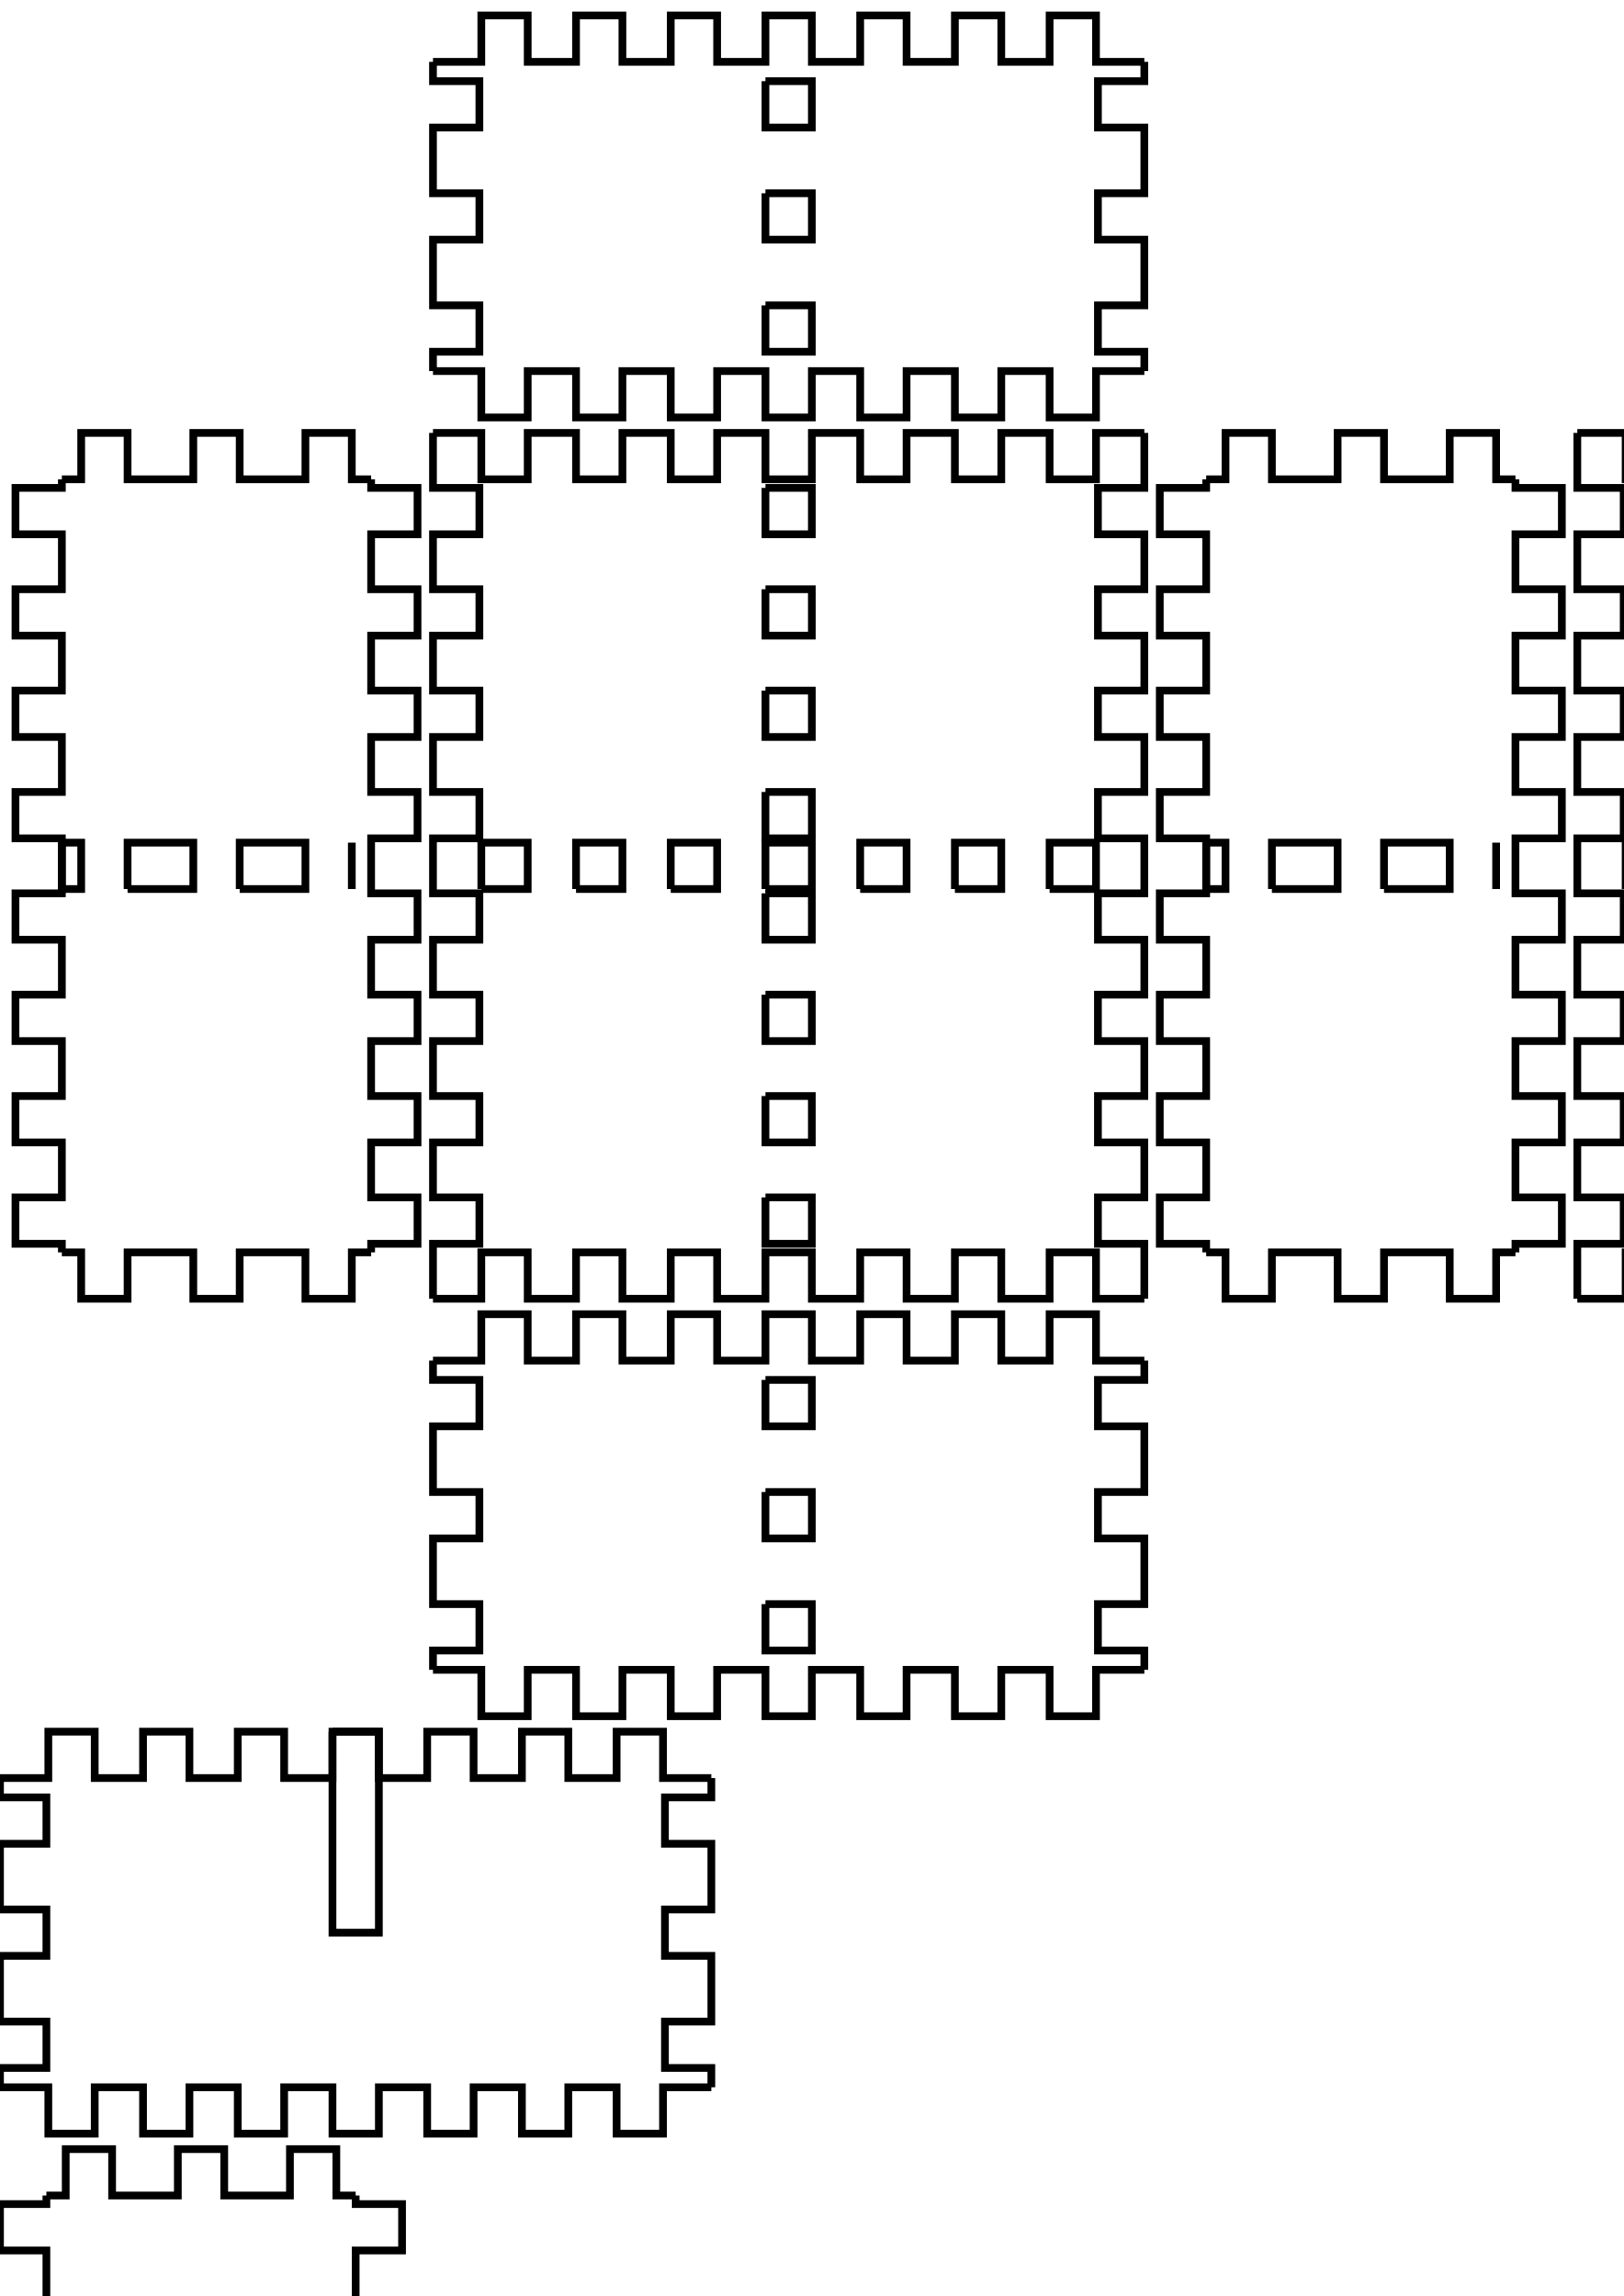
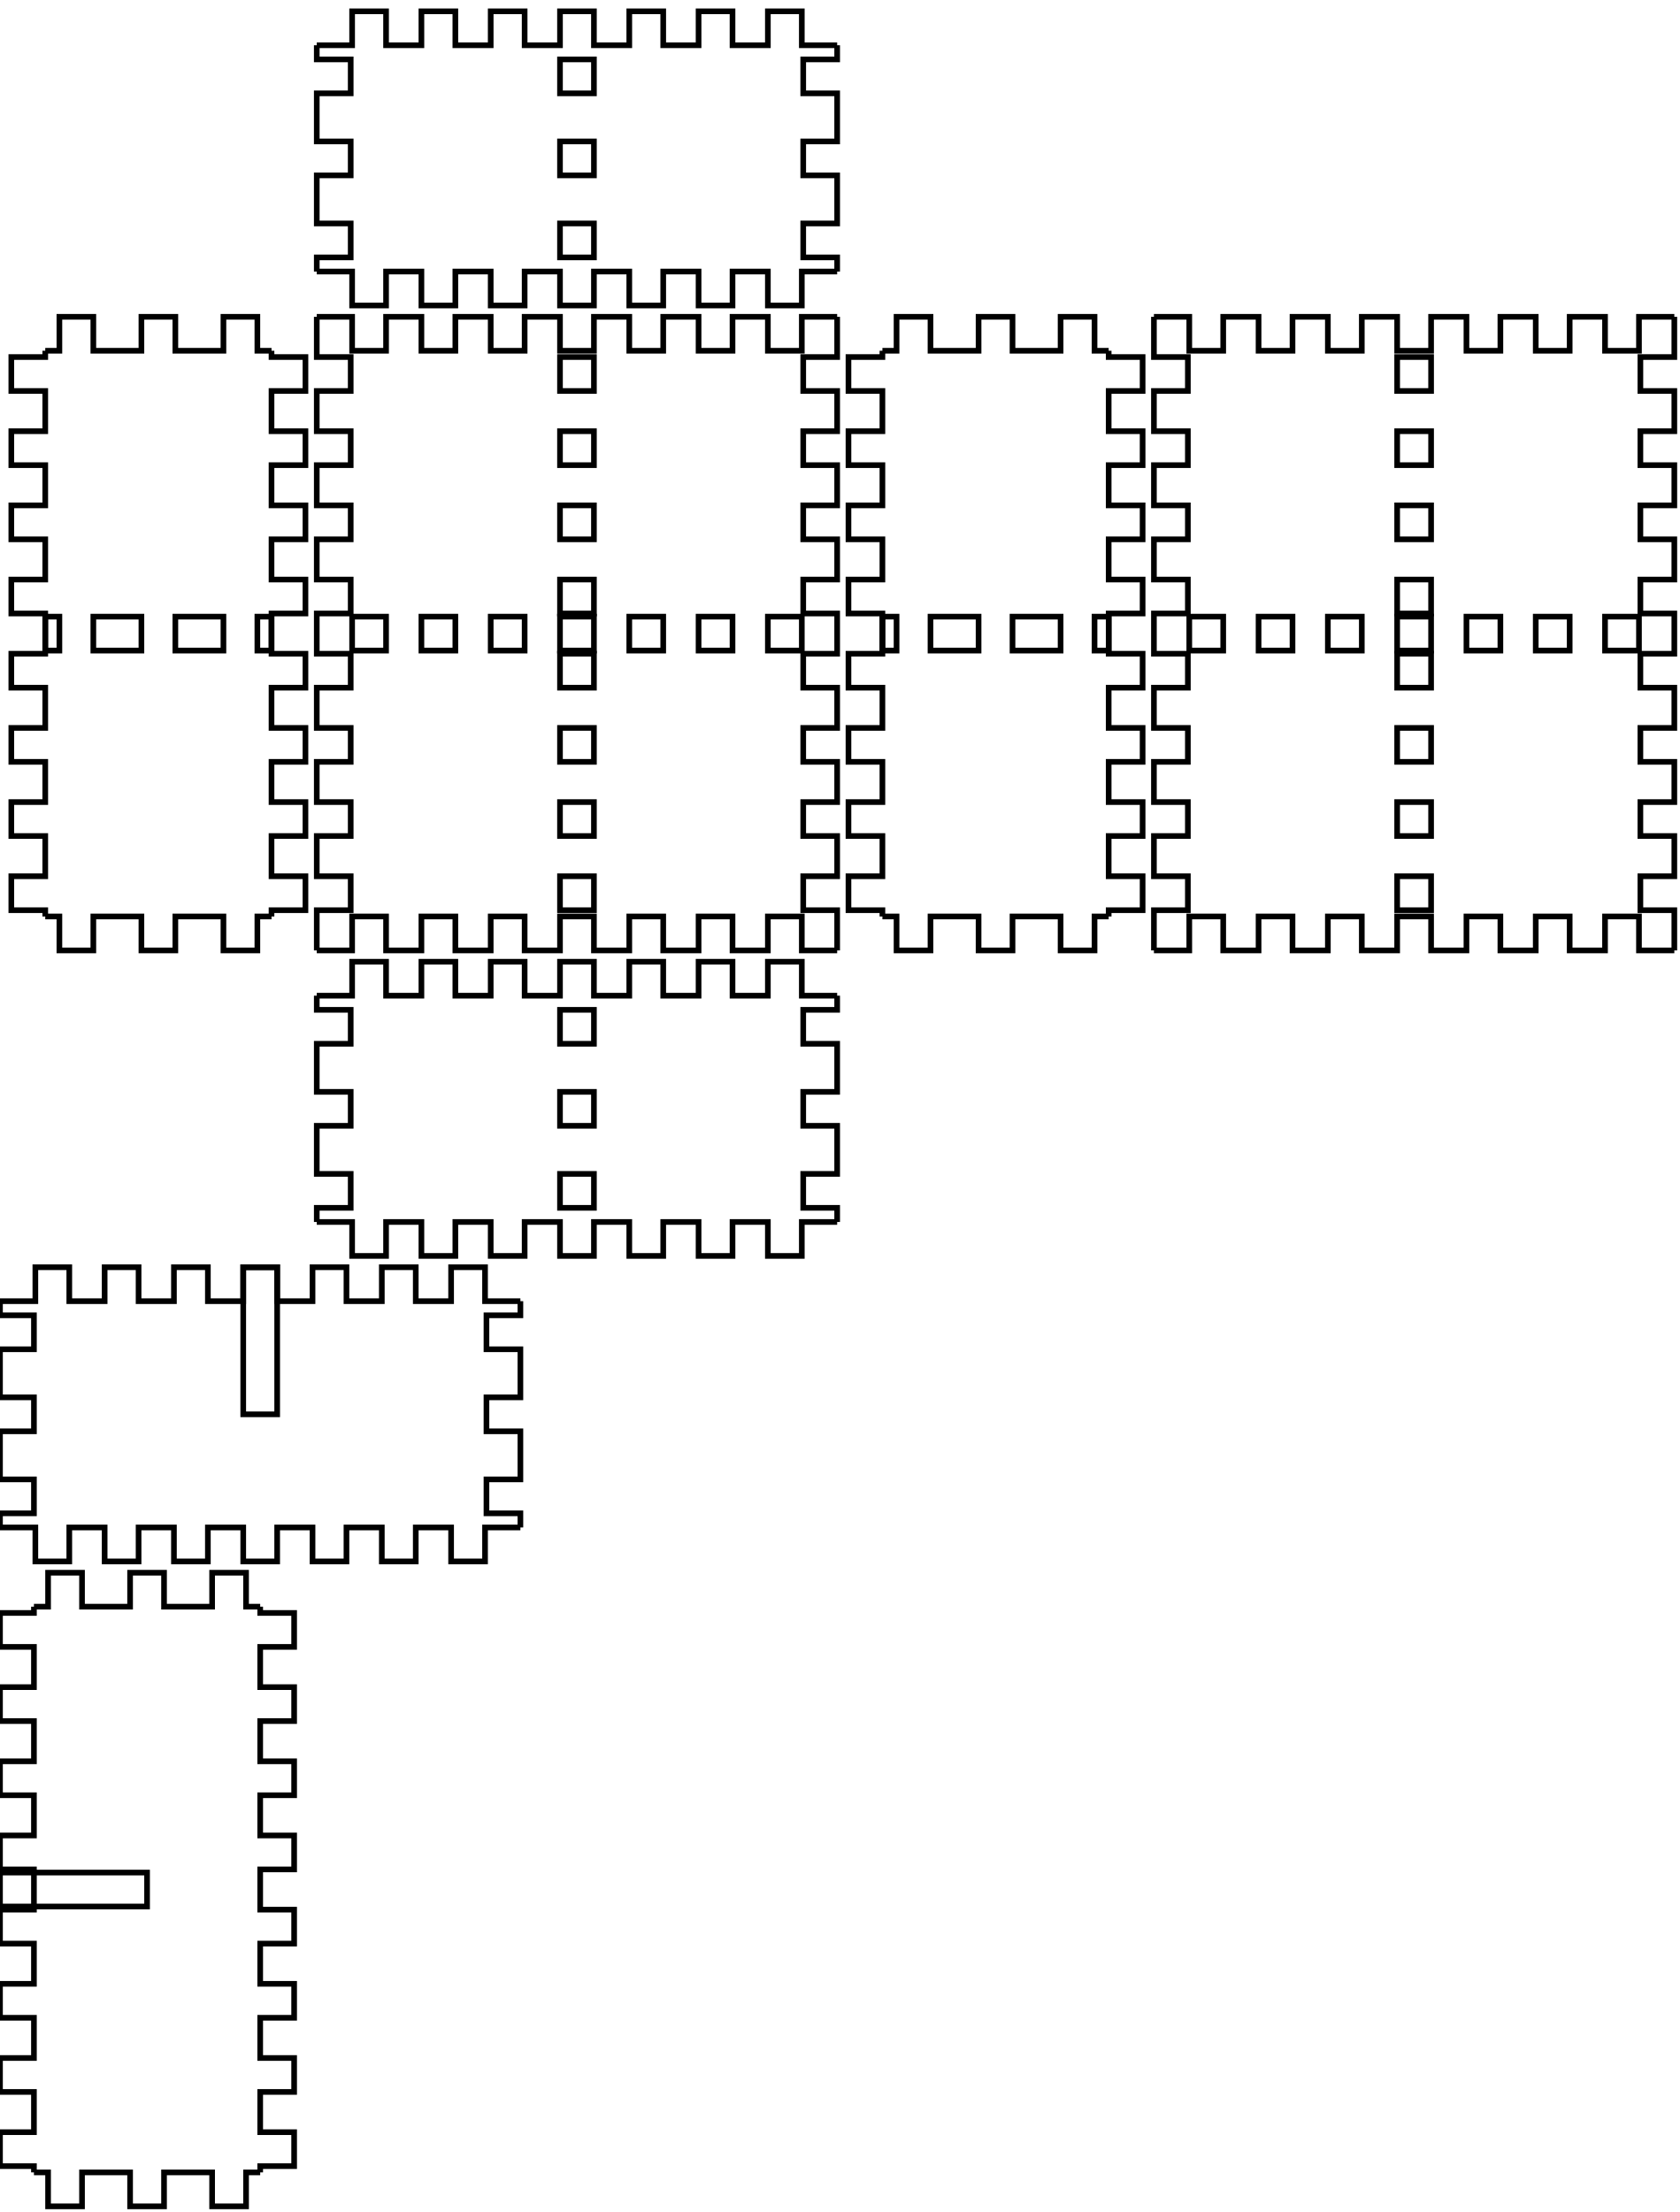
- <svg xmlns="http://www.w3.org/2000/svg" width="210mm" height="297mm" viewBox="0 0 210 297" version="1.1" id="svg5">
+ <svg xmlns="http://www.w3.org/2000/svg" width="297mm" height="391mm" viewBox="0 0 297 391" version="1.1" id="svg5">
  <defs id="defs2" />
  <g id="layer1">
    <g id="piece_001">
      <path id="side_001" style="fill:none;stroke:#000000;stroke-width:1" d="M 56 176 L 62.25 176 L 62.25 170 L 68.25 170 L 68.25 176 L 74.5 176 L 74.5 170 L 80.5 170 L 80.5 176 L 86.75 176 L 86.75 170 L 92.75 170 L 92.75 176 L 99 176 L 99 170 L 105 170 L 105 176 L 111.25 176 L 111.25 170 L 117.25 170 L 117.25 176 L 123.5 176 L 123.5 170 L 129.5 170 L 129.5 176 L 135.75 176 L 135.75 170 L 141.75 170 L 141.75 176 L 148 176" />
-       <path id="side_002" style="fill:none;stroke:#000000;stroke-width:1" d="M 99 178.5 L 99 184.5 L 105 184.5 L 105 178.5 L 99 178.5" />
-       <path id="side_003" style="fill:none;stroke:#000000;stroke-width:1" d="M 99 193 L 99 199 L 105 199 L 105 193 L 99 193" />
-       <path id="side_004" style="fill:none;stroke:#000000;stroke-width:1" d="M 99 207.5 L 99 213.5 L 105 213.5 L 105 207.5 L 99 207.5" />
-       <path id="side_005" style="fill:none;stroke:#000000;stroke-width:1" d="M 148 176 L 148 178.5 L 142 178.5 L 142 184.5 L 148 184.5 L 148 193 L 142 193 L 142 199 L 148 199 L 148 207.5 L 142 207.5 L 142 213.5 L 148 213.5 L 148 216" />
-       <path id="side_006" style="fill:none;stroke:#000000;stroke-width:1" d="M 148 216 L 141.75 216 L 141.75 222 L 135.75 222 L 135.75 216 L 129.5 216 L 129.5 222 L 123.5 222 L 123.5 216 L 117.25 216 L 117.25 222 L 111.25 222 L 111.25 216 L 105 216 L 105 222 L 99 222 L 99 216 L 92.75 216 L 92.75 222 L 86.75 222 L 86.75 216 L 80.5 216 L 80.5 222 L 74.5 222 L 74.5 216 L 68.25 216 L 68.25 222 L 62.25 222 L 62.25 216 L 56 216" />
-       <path id="side_007" style="fill:none;stroke:#000000;stroke-width:1" d="M 56 216 L 56 213.5 L 62 213.5 L 62 207.5 L 56 207.5 L 56 199 L 62 199 L 62 193 L 56 193 L 56 184.5 L 62 184.5 L 62 178.5 L 56 178.5 L 56 176" />
+       <path id="side_002" style="fill:none;stroke:#000000;stroke-width:1" d="M 148 176 L 148 178.5 L 142 178.5 L 142 184.5 L 148 184.5 L 148 193 L 142 193 L 142 199 L 148 199 L 148 207.5 L 142 207.5 L 142 213.5 L 148 213.5 L 148 216" />
+       <path id="hole_001" style="fill:none;stroke:#000000;stroke-width:1" d="M 99 178.5 L 99 184.5 L 105 184.5 L 105 178.5 L 99 178.5 Z" />
+       <path id="hole_002" style="fill:none;stroke:#000000;stroke-width:1" d="M 99 193 L 99 199 L 105 199 L 105 193 L 99 193 Z" />
+       <path id="hole_003" style="fill:none;stroke:#000000;stroke-width:1" d="M 99 207.5 L 99 213.5 L 105 213.5 L 105 207.5 L 99 207.5 Z" />
+       <path id="side_003" style="fill:none;stroke:#000000;stroke-width:1" d="M 148 216 L 141.75 216 L 141.75 222 L 135.75 222 L 135.75 216 L 129.5 216 L 129.5 222 L 123.5 222 L 123.5 216 L 117.25 216 L 117.25 222 L 111.25 222 L 111.25 216 L 105 216 L 105 222 L 99 222 L 99 216 L 92.75 216 L 92.75 222 L 86.75 222 L 86.75 216 L 80.5 216 L 80.5 222 L 74.5 222 L 74.5 216 L 68.25 216 L 68.25 222 L 62.25 222 L 62.25 216 L 56 216" />
+       <path id="side_004" style="fill:none;stroke:#000000;stroke-width:1" d="M 56 216 L 56 213.5 L 62 213.5 L 62 207.5 L 56 207.5 L 56 199 L 62 199 L 62 193 L 56 193 L 56 184.5 L 62 184.5 L 62 178.5 L 56 178.5 L 56 176" />
+     </g>
+     <g id="xdivider_001">
+       <path id="side_005" style="fill:none;stroke:#000000;stroke-width:1" d="M 0 230 L 6.25 230 L 6.25 224 L 12.25 224 L 12.25 230 L 18.5 230 L 18.5 224 L 24.5 224 L 24.5 230 L 30.75 230 L 30.75 224 L 36.75 224 L 36.75 230 L 43 230 L 43 224 L 49 224 L 49 230 L 55.25 230 L 55.25 224 L 61.25 224 L 61.25 230 L 67.5 230 L 67.5 224 L 73.5 224 L 73.5 230 L 79.75 230 L 79.75 224 L 85.75 224 L 85.75 230 L 92 230" />
+       <path id="side_006" style="fill:none;stroke:#000000;stroke-width:1" d="M 92 230 L 92 232.5 L 86 232.5 L 86 238.5 L 92 238.5 L 92 247 L 86 247 L 86 253 L 92 253 L 92 261.5 L 86 261.5 L 86 267.5 L 92 267.5 L 92 270" />
+       <path id="slot_001" style="fill:none;stroke:#000000;stroke-width:1" d="M 43 224 L 43 250 L 49 250 L 49 224 L 43 224 Z" />
+       <path id="side_007" style="fill:none;stroke:#000000;stroke-width:1" d="M 92 270 L 85.75 270 L 85.75 276 L 79.75 276 L 79.75 270 L 73.5 270 L 73.5 276 L 67.5 276 L 67.5 270 L 61.25 270 L 61.25 276 L 55.25 276 L 55.25 270 L 49 270 L 49 276 L 43 276 L 43 270 L 36.75 270 L 36.75 276 L 30.75 276 L 30.75 270 L 24.5 270 L 24.5 276 L 18.5 276 L 18.5 270 L 12.25 270 L 12.25 276 L 6.25 276 L 6.25 270 L 0 270" />
+       <path id="side_008" style="fill:none;stroke:#000000;stroke-width:1" d="M 0 270 L 0 267.5 L 6 267.5 L 6 261.5 L 0 261.5 L 0 253 L 6 253 L 6 247 L 0 247 L 0 238.5 L 6 238.5 L 6 232.5 L 0 232.5 L 0 230" />
    </g>
    <g id="piece_002">
-       <path id="side_008" style="fill:none;stroke:#000000;stroke-width:1" d="M 0 230 L 6.25 230 L 6.25 224 L 12.25 224 L 12.25 230 L 18.5 230 L 18.5 224 L 24.5 224 L 24.5 230 L 30.75 230 L 30.75 224 L 36.75 224 L 36.75 230 L 43 230 L 43 224 L 49 224 L 49 230 L 55.25 230 L 55.25 224 L 61.25 224 L 61.25 230 L 67.5 230 L 67.5 224 L 73.5 224 L 73.5 230 L 79.75 230 L 79.75 224 L 85.75 224 L 85.75 230 L 92 230" />
-       <path id="side_009" style="fill:none;stroke:#000000;stroke-width:1" d="M 43 224 L 43 250 L 49 250 L 49 224 L 43 224" />
-       <path id="side_010" style="fill:none;stroke:#000000;stroke-width:1" d="M 92 230 L 92 232.5 L 86 232.5 L 86 238.5 L 92 238.5 L 92 247 L 86 247 L 86 253 L 92 253 L 92 261.5 L 86 261.5 L 86 267.5 L 92 267.5 L 92 270" />
-       <path id="side_011" style="fill:none;stroke:#000000;stroke-width:1" d="M 92 270 L 85.75 270 L 85.75 276 L 79.75 276 L 79.75 270 L 73.5 270 L 73.5 276 L 67.5 276 L 67.5 270 L 61.25 270 L 61.25 276 L 55.25 276 L 55.25 270 L 49 270 L 49 276 L 43 276 L 43 270 L 36.75 270 L 36.75 276 L 30.75 276 L 30.75 270 L 24.5 270 L 24.5 276 L 18.5 276 L 18.5 270 L 12.25 270 L 12.25 276 L 6.25 276 L 6.25 270 L 0 270" />
-       <path id="side_012" style="fill:none;stroke:#000000;stroke-width:1" d="M 0 270 L 0 267.5 L 6 267.5 L 6 261.5 L 0 261.5 L 0 253 L 6 253 L 6 247 L 0 247 L 0 238.5 L 6 238.5 L 6 232.5 L 0 232.5 L 0 230" />
+       <path id="side_009" style="fill:none;stroke:#000000;stroke-width:1" d="M 8 62 L 10.5 62 L 10.5 56 L 16.5 56 L 16.5 62 L 25 62 L 25 56 L 31 56 L 31 62 L 39.5 62 L 39.5 56 L 45.5 56 L 45.5 62 L 48 62" />
+       <path id="hole_004" style="fill:none;stroke:#000000;stroke-width:1" d="M 8 115 L 10.5 115 L 10.5 109 L 8 109 L 8 115 Z" />
+       <path id="hole_005" style="fill:none;stroke:#000000;stroke-width:1" d="M 16.5 115 L 25 115 L 25 109 L 16.5 109 L 16.5 115 Z" />
+       <path id="hole_006" style="fill:none;stroke:#000000;stroke-width:1" d="M 31 115 L 39.5 115 L 39.5 109 L 31 109 L 31 115 Z" />
+       <path id="hole_007" style="fill:none;stroke:#000000;stroke-width:1" d="M 45.5 115 L 48 115 L 48 109 L 45.5 109 L 45.5 115 Z" />
+       <path id="side_010" style="fill:none;stroke:#000000;stroke-width:1" d="M 48 62 L 48 63.111 L 54 63.111 L 54 69.111 L 48 69.111 L 48 76.222 L 54 76.222 L 54 82.222 L 48 82.222 L 48 89.333 L 54 89.333 L 54 95.333 L 48 95.333 L 48 102.444 L 54 102.444 L 54 108.444 L 48 108.444 L 48 115.556 L 54 115.556 L 54 121.556 L 48 121.556 L 48 128.667 L 54 128.667 L 54 134.667 L 48 134.667 L 48 141.778 L 54 141.778 L 54 147.778 L 48 147.778 L 48 154.889 L 54 154.889 L 54 160.889 L 48 160.889 L 48 162" />
+       <path id="side_011" style="fill:none;stroke:#000000;stroke-width:1" d="M 48 162 L 45.5 162 L 45.5 168 L 39.5 168 L 39.5 162 L 31 162 L 31 168 L 25 168 L 25 162 L 16.5 162 L 16.5 168 L 10.5 168 L 10.5 162 L 8 162" />
+       <path id="side_012" style="fill:none;stroke:#000000;stroke-width:1" d="M 8 162 L 8 160.889 L 2 160.889 L 2 154.889 L 8 154.889 L 8 147.778 L 2 147.778 L 2 141.778 L 8 141.778 L 8 134.667 L 2 134.667 L 2 128.667 L 8 128.667 L 8 121.556 L 2 121.556 L 2 115.556 L 8 115.556 L 8 108.444 L 2 108.444 L 2 102.444 L 8 102.444 L 8 95.333 L 2 95.333 L 2 89.333 L 8 89.333 L 8 82.222 L 2 82.222 L 2 76.222 L 8 76.222 L 8 69.111 L 2 69.111 L 2 63.111 L 8 63.111 L 8 62" />
+     </g>
+     <g id="ydivider_001">
+       <path id="side_013" style="fill:none;stroke:#000000;stroke-width:1" d="M 6 284 L 8.5 284 L 8.5 278 L 14.5 278 L 14.5 284 L 23 284 L 23 278 L 29 278 L 29 284 L 37.5 284 L 37.5 278 L 43.5 278 L 43.5 284 L 46 284" />
+       <path id="slot_002" style="fill:none;stroke:#000000;stroke-width:1" d="M 0 331 L 26 331 L 26 337 L 0 337 L 0 331 Z" />
+       <path id="side_014" style="fill:none;stroke:#000000;stroke-width:1" d="M 46 284 L 46 285.111 L 52 285.111 L 52 291.111 L 46 291.111 L 46 298.222 L 52 298.222 L 52 304.222 L 46 304.222 L 46 311.333 L 52 311.333 L 52 317.333 L 46 317.333 L 46 324.444 L 52 324.444 L 52 330.444 L 46 330.444 L 46 337.556 L 52 337.556 L 52 343.556 L 46 343.556 L 46 350.667 L 52 350.667 L 52 356.667 L 46 356.667 L 46 363.778 L 52 363.778 L 52 369.778 L 46 369.778 L 46 376.889 L 52 376.889 L 52 382.889 L 46 382.889 L 46 384" />
+       <path id="side_015" style="fill:none;stroke:#000000;stroke-width:1" d="M 46 384 L 43.5 384 L 43.5 390 L 37.5 390 L 37.5 384 L 29 384 L 29 390 L 23 390 L 23 384 L 14.5 384 L 14.5 390 L 8.5 390 L 8.5 384 L 6 384" />
+       <path id="side_016" style="fill:none;stroke:#000000;stroke-width:1" d="M 6 384 L 6 382.889 L 0 382.889 L 0 376.889 L 6 376.889 L 6 369.778 L 0 369.778 L 0 363.778 L 6 363.778 L 6 356.667 L 0 356.667 L 0 350.667 L 6 350.667 L 6 343.556 L 0 343.556 L 0 337.556 L 6 337.556 L 6 330.444 L 0 330.444 L 0 324.444 L 6 324.444 L 6 317.333 L 0 317.333 L 0 311.333 L 6 311.333 L 6 304.222 L 0 304.222 L 0 298.222 L 6 298.222 L 6 291.111 L 0 291.111 L 0 285.111 L 6 285.111 L 6 284" />
    </g>
    <g id="piece_003">
-       <path id="side_013" style="fill:none;stroke:#000000;stroke-width:1" d="M 8 115 L 10.5 115 L 10.5 109 L 8 109 L 8 115" />
-       <path id="side_014" style="fill:none;stroke:#000000;stroke-width:1" d="M 16.5 115 L 25 115 L 25 109 L 16.5 109 L 16.5 115" />
-       <path id="side_015" style="fill:none;stroke:#000000;stroke-width:1" d="M 31 115 L 39.5 115 L 39.5 109 L 31 109 L 31 115" />
-       <path id="side_016" style="fill:none;stroke:#000000;stroke-width:1" d="M 45.5 109 L 45.5 109 L 45.5 115 L 45.5 115 L 45.5 109" />
-       <path id="side_017" style="fill:none;stroke:#000000;stroke-width:1" d="M 8 62 L 10.5 62 L 10.5 56 L 16.5 56 L 16.5 62 L 25 62 L 25 56 L 31 56 L 31 62 L 39.5 62 L 39.5 56 L 45.5 56 L 45.5 62 L 48 62" />
-       <path id="side_018" style="fill:none;stroke:#000000;stroke-width:1" d="M 48 62 L 48 63.111 L 54 63.111 L 54 69.111 L 48 69.111 L 48 76.222 L 54 76.222 L 54 82.222 L 48 82.222 L 48 89.333 L 54 89.333 L 54 95.333 L 48 95.333 L 48 102.444 L 54 102.444 L 54 108.444 L 48 108.444 L 48 115.556 L 54 115.556 L 54 121.556 L 48 121.556 L 48 128.667 L 54 128.667 L 54 134.667 L 48 134.667 L 48 141.778 L 54 141.778 L 54 147.778 L 48 147.778 L 48 154.889 L 54 154.889 L 54 160.889 L 48 160.889 L 48 162" />
-       <path id="side_019" style="fill:none;stroke:#000000;stroke-width:1" d="M 48 162 L 45.5 162 L 45.5 168 L 39.5 168 L 39.5 162 L 31 162 L 31 168 L 25 168 L 25 162 L 16.5 162 L 16.5 168 L 10.5 168 L 10.5 162 L 8 162" />
-       <path id="side_020" style="fill:none;stroke:#000000;stroke-width:1" d="M 8 162 L 8 160.889 L 2 160.889 L 2 154.889 L 8 154.889 L 8 147.778 L 2 147.778 L 2 141.778 L 8 141.778 L 8 134.667 L 2 134.667 L 2 128.667 L 8 128.667 L 8 121.556 L 2 121.556 L 2 115.556 L 8 115.556 L 8 108.444 L 2 108.444 L 2 102.444 L 8 102.444 L 8 95.333 L 2 95.333 L 2 89.333 L 8 89.333 L 8 82.222 L 2 82.222 L 2 76.222 L 8 76.222 L 8 69.111 L 2 69.111 L 2 63.111 L 8 63.111 L 8 62" />
+       <path id="side_017" style="fill:none;stroke:#000000;stroke-width:1" d="M 56 56 L 62.25 56 L 62.25 62 L 68.25 62 L 68.25 56 L 74.5 56 L 74.5 62 L 80.5 62 L 80.5 56 L 86.75 56 L 86.75 62 L 92.75 62 L 92.75 56 L 99 56 L 99 62 L 105 62 L 105 56 L 111.25 56 L 111.25 62 L 117.25 62 L 117.25 56 L 123.5 56 L 123.5 62 L 129.5 62 L 129.5 56 L 135.75 56 L 135.75 62 L 141.75 62 L 141.75 56 L 148 56" />
+       <path id="hole_008" style="fill:none;stroke:#000000;stroke-width:1" d="M 62.25 115 L 68.25 115 L 68.25 109 L 62.25 109 L 62.25 115 Z" />
+       <path id="hole_009" style="fill:none;stroke:#000000;stroke-width:1" d="M 74.5 115 L 80.5 115 L 80.5 109 L 74.5 109 L 74.5 115 Z" />
+       <path id="hole_010" style="fill:none;stroke:#000000;stroke-width:1" d="M 86.75 115 L 92.75 115 L 92.75 109 L 86.75 109 L 86.75 115 Z" />
+       <path id="hole_011" style="fill:none;stroke:#000000;stroke-width:1" d="M 99 115 L 105 115 L 105 109 L 99 109 L 99 115 Z" />
+       <path id="hole_012" style="fill:none;stroke:#000000;stroke-width:1" d="M 111.25 115 L 117.25 115 L 117.25 109 L 111.25 109 L 111.25 115 Z" />
+       <path id="hole_013" style="fill:none;stroke:#000000;stroke-width:1" d="M 123.5 115 L 129.5 115 L 129.5 109 L 123.5 109 L 123.5 115 Z" />
+       <path id="hole_014" style="fill:none;stroke:#000000;stroke-width:1" d="M 135.75 115 L 141.75 115 L 141.75 109 L 135.75 109 L 135.75 115 Z" />
+       <path id="side_018" style="fill:none;stroke:#000000;stroke-width:1" d="M 148 56 L 148 63.111 L 142 63.111 L 142 69.111 L 148 69.111 L 148 76.222 L 142 76.222 L 142 82.222 L 148 82.222 L 148 89.333 L 142 89.333 L 142 95.333 L 148 95.333 L 148 102.444 L 142 102.444 L 142 108.444 L 148 108.444 L 148 115.556 L 142 115.556 L 142 121.556 L 148 121.556 L 148 128.667 L 142 128.667 L 142 134.667 L 148 134.667 L 148 141.778 L 142 141.778 L 142 147.778 L 148 147.778 L 148 154.889 L 142 154.889 L 142 160.889 L 148 160.889 L 148 168" />
+       <path id="hole_015" style="fill:none;stroke:#000000;stroke-width:1" d="M 99 63.111 L 99 69.111 L 105 69.111 L 105 63.111 L 99 63.111 Z" />
+       <path id="hole_016" style="fill:none;stroke:#000000;stroke-width:1" d="M 99 76.222 L 99 82.222 L 105 82.222 L 105 76.222 L 99 76.222 Z" />
+       <path id="hole_017" style="fill:none;stroke:#000000;stroke-width:1" d="M 99 89.333 L 99 95.333 L 105 95.333 L 105 89.333 L 99 89.333 Z" />
+       <path id="hole_018" style="fill:none;stroke:#000000;stroke-width:1" d="M 99 102.444 L 99 108.444 L 105 108.444 L 105 102.444 L 99 102.444 Z" />
+       <path id="hole_019" style="fill:none;stroke:#000000;stroke-width:1" d="M 99 115.556 L 99 121.556 L 105 121.556 L 105 115.556 L 99 115.556 Z" />
+       <path id="hole_020" style="fill:none;stroke:#000000;stroke-width:1" d="M 99 128.667 L 99 134.667 L 105 134.667 L 105 128.667 L 99 128.667 Z" />
+       <path id="hole_021" style="fill:none;stroke:#000000;stroke-width:1" d="M 99 141.778 L 99 147.778 L 105 147.778 L 105 141.778 L 99 141.778 Z" />
+       <path id="hole_022" style="fill:none;stroke:#000000;stroke-width:1" d="M 99 154.889 L 99 160.889 L 105 160.889 L 105 154.889 L 99 154.889 Z" />
+       <path id="side_019" style="fill:none;stroke:#000000;stroke-width:1" d="M 148 168 L 141.75 168 L 141.75 162 L 135.75 162 L 135.75 168 L 129.5 168 L 129.5 162 L 123.5 162 L 123.5 168 L 117.25 168 L 117.25 162 L 111.25 162 L 111.25 168 L 105 168 L 105 162 L 99 162 L 99 168 L 92.75 168 L 92.75 162 L 86.75 162 L 86.75 168 L 80.5 168 L 80.5 162 L 74.5 162 L 74.5 168 L 68.25 168 L 68.25 162 L 62.25 162 L 62.25 168 L 56 168" />
+       <path id="side_020" style="fill:none;stroke:#000000;stroke-width:1" d="M 56 168 L 56 160.889 L 62 160.889 L 62 154.889 L 56 154.889 L 56 147.778 L 62 147.778 L 62 141.778 L 56 141.778 L 56 134.667 L 62 134.667 L 62 128.667 L 56 128.667 L 56 121.556 L 62 121.556 L 62 115.556 L 56 115.556 L 56 108.444 L 62 108.444 L 62 102.444 L 56 102.444 L 56 95.333 L 62 95.333 L 62 89.333 L 56 89.333 L 56 82.222 L 62 82.222 L 62 76.222 L 56 76.222 L 56 69.111 L 62 69.111 L 62 63.111 L 56 63.111 L 56 56" />
    </g>
    <g id="piece_004">
-       <path id="side_021" style="fill:none;stroke:#000000;stroke-width:1" d="M 0 331 L 26 331 L 26 337 L 0 337 L 0 331" />
-       <path id="side_022" style="fill:none;stroke:#000000;stroke-width:1" d="M 6 284 L 8.5 284 L 8.5 278 L 14.5 278 L 14.5 284 L 23 284 L 23 278 L 29 278 L 29 284 L 37.5 284 L 37.5 278 L 43.5 278 L 43.5 284 L 46 284" />
-       <path id="side_023" style="fill:none;stroke:#000000;stroke-width:1" d="M 46 284 L 46 285.111 L 52 285.111 L 52 291.111 L 46 291.111 L 46 298.222 L 52 298.222 L 52 304.222 L 46 304.222 L 46 311.333 L 52 311.333 L 52 317.333 L 46 317.333 L 46 324.444 L 52 324.444 L 52 330.444 L 46 330.444 L 46 337.556 L 52 337.556 L 52 343.556 L 46 343.556 L 46 350.667 L 52 350.667 L 52 356.667 L 46 356.667 L 46 363.778 L 52 363.778 L 52 369.778 L 46 369.778 L 46 376.889 L 52 376.889 L 52 382.889 L 46 382.889 L 46 384" />
-       <path id="side_024" style="fill:none;stroke:#000000;stroke-width:1" d="M 46 384 L 43.5 384 L 43.5 390 L 37.5 390 L 37.5 384 L 29 384 L 29 390 L 23 390 L 23 384 L 14.5 384 L 14.5 390 L 8.5 390 L 8.5 384 L 6 384" />
-       <path id="side_025" style="fill:none;stroke:#000000;stroke-width:1" d="M 6 384 L 6 382.889 L 0 382.889 L 0 376.889 L 6 376.889 L 6 369.778 L 0 369.778 L 0 363.778 L 6 363.778 L 6 356.667 L 0 356.667 L 0 350.667 L 6 350.667 L 6 343.556 L 0 343.556 L 0 337.556 L 6 337.556 L 6 330.444 L 0 330.444 L 0 324.444 L 6 324.444 L 6 317.333 L 0 317.333 L 0 311.333 L 6 311.333 L 6 304.222 L 0 304.222 L 0 298.222 L 6 298.222 L 6 291.111 L 0 291.111 L 0 285.111 L 6 285.111 L 6 284" />
+       <path id="side_021" style="fill:none;stroke:#000000;stroke-width:1" d="M 156 62 L 158.5 62 L 158.5 56 L 164.5 56 L 164.5 62 L 173 62 L 173 56 L 179 56 L 179 62 L 187.5 62 L 187.5 56 L 193.5 56 L 193.5 62 L 196 62" />
+       <path id="hole_023" style="fill:none;stroke:#000000;stroke-width:1" d="M 156 115 L 158.5 115 L 158.5 109 L 156 109 L 156 115 Z" />
+       <path id="hole_024" style="fill:none;stroke:#000000;stroke-width:1" d="M 164.5 115 L 173 115 L 173 109 L 164.5 109 L 164.5 115 Z" />
+       <path id="hole_025" style="fill:none;stroke:#000000;stroke-width:1" d="M 179 115 L 187.5 115 L 187.5 109 L 179 109 L 179 115 Z" />
+       <path id="hole_026" style="fill:none;stroke:#000000;stroke-width:1" d="M 193.5 115 L 196 115 L 196 109 L 193.5 109 L 193.5 115 Z" />
+       <path id="side_022" style="fill:none;stroke:#000000;stroke-width:1" d="M 196 62 L 196 63.111 L 202 63.111 L 202 69.111 L 196 69.111 L 196 76.222 L 202 76.222 L 202 82.222 L 196 82.222 L 196 89.333 L 202 89.333 L 202 95.333 L 196 95.333 L 196 102.444 L 202 102.444 L 202 108.444 L 196 108.444 L 196 115.556 L 202 115.556 L 202 121.556 L 196 121.556 L 196 128.667 L 202 128.667 L 202 134.667 L 196 134.667 L 196 141.778 L 202 141.778 L 202 147.778 L 196 147.778 L 196 154.889 L 202 154.889 L 202 160.889 L 196 160.889 L 196 162" />
+       <path id="side_023" style="fill:none;stroke:#000000;stroke-width:1" d="M 196 162 L 193.5 162 L 193.5 168 L 187.5 168 L 187.5 162 L 179 162 L 179 168 L 173 168 L 173 162 L 164.5 162 L 164.5 168 L 158.5 168 L 158.5 162 L 156 162" />
+       <path id="side_024" style="fill:none;stroke:#000000;stroke-width:1" d="M 156 162 L 156 160.889 L 150 160.889 L 150 154.889 L 156 154.889 L 156 147.778 L 150 147.778 L 150 141.778 L 156 141.778 L 156 134.667 L 150 134.667 L 150 128.667 L 156 128.667 L 156 121.556 L 150 121.556 L 150 115.556 L 156 115.556 L 156 108.444 L 150 108.444 L 150 102.444 L 156 102.444 L 156 95.333 L 150 95.333 L 150 89.333 L 156 89.333 L 156 82.222 L 150 82.222 L 150 76.222 L 156 76.222 L 156 69.111 L 150 69.111 L 150 63.111 L 156 63.111 L 156 62" />
    </g>
    <g id="piece_005">
-       <path id="side_026" style="fill:none;stroke:#000000;stroke-width:1" d="M 62.25 115 L 68.25 115 L 68.25 109 L 62.25 109 L 62.25 115" />
-       <path id="side_027" style="fill:none;stroke:#000000;stroke-width:1" d="M 74.5 115 L 80.5 115 L 80.5 109 L 74.5 109 L 74.5 115" />
-       <path id="side_028" style="fill:none;stroke:#000000;stroke-width:1" d="M 86.75 115 L 92.75 115 L 92.75 109 L 86.75 109 L 86.75 115" />
-       <path id="side_029" style="fill:none;stroke:#000000;stroke-width:1" d="M 99 115 L 105 115 L 105 109 L 99 109 L 99 115" />
-       <path id="side_030" style="fill:none;stroke:#000000;stroke-width:1" d="M 111.25 115 L 117.25 115 L 117.25 109 L 111.25 109 L 111.25 115" />
-       <path id="side_031" style="fill:none;stroke:#000000;stroke-width:1" d="M 123.5 115 L 129.5 115 L 129.5 109 L 123.5 109 L 123.5 115" />
-       <path id="side_032" style="fill:none;stroke:#000000;stroke-width:1" d="M 135.75 115 L 141.75 115 L 141.75 109 L 135.75 109 L 135.75 115" />
-       <path id="side_033" style="fill:none;stroke:#000000;stroke-width:1" d="M 56 56 L 62.25 56 L 62.25 62 L 68.25 62 L 68.25 56 L 74.5 56 L 74.5 62 L 80.5 62 L 80.5 56 L 86.75 56 L 86.75 62 L 92.75 62 L 92.75 56 L 99 56 L 99 62 L 105 62 L 105 56 L 111.25 56 L 111.25 62 L 117.25 62 L 117.25 56 L 123.5 56 L 123.5 62 L 129.5 62 L 129.5 56 L 135.75 56 L 135.75 62 L 141.75 62 L 141.75 56 L 148 56" />
-       <path id="side_034" style="fill:none;stroke:#000000;stroke-width:1" d="M 99 63.111 L 99 69.111 L 105 69.111 L 105 63.111 L 99 63.111" />
-       <path id="side_035" style="fill:none;stroke:#000000;stroke-width:1" d="M 99 76.222 L 99 82.222 L 105 82.222 L 105 76.222 L 99 76.222" />
-       <path id="side_036" style="fill:none;stroke:#000000;stroke-width:1" d="M 99 89.333 L 99 95.333 L 105 95.333 L 105 89.333 L 99 89.333" />
-       <path id="side_037" style="fill:none;stroke:#000000;stroke-width:1" d="M 99 102.444 L 99 108.444 L 105 108.444 L 105 102.444 L 99 102.444" />
-       <path id="side_038" style="fill:none;stroke:#000000;stroke-width:1" d="M 99 115.556 L 99 121.556 L 105 121.556 L 105 115.556 L 99 115.556" />
-       <path id="side_039" style="fill:none;stroke:#000000;stroke-width:1" d="M 99 128.667 L 99 134.667 L 105 134.667 L 105 128.667 L 99 128.667" />
-       <path id="side_040" style="fill:none;stroke:#000000;stroke-width:1" d="M 99 141.778 L 99 147.778 L 105 147.778 L 105 141.778 L 99 141.778" />
-       <path id="side_041" style="fill:none;stroke:#000000;stroke-width:1" d="M 99 154.889 L 99 160.889 L 105 160.889 L 105 154.889 L 99 154.889" />
-       <path id="side_042" style="fill:none;stroke:#000000;stroke-width:1" d="M 148 56 L 148 63.111 L 142 63.111 L 142 69.111 L 148 69.111 L 148 76.222 L 142 76.222 L 142 82.222 L 148 82.222 L 148 89.333 L 142 89.333 L 142 95.333 L 148 95.333 L 148 102.444 L 142 102.444 L 142 108.444 L 148 108.444 L 148 115.556 L 142 115.556 L 142 121.556 L 148 121.556 L 148 128.667 L 142 128.667 L 142 134.667 L 148 134.667 L 148 141.778 L 142 141.778 L 142 147.778 L 148 147.778 L 148 154.889 L 142 154.889 L 142 160.889 L 148 160.889 L 148 168" />
-       <path id="side_043" style="fill:none;stroke:#000000;stroke-width:1" d="M 148 168 L 141.75 168 L 141.75 162 L 135.75 162 L 135.75 168 L 129.5 168 L 129.5 162 L 123.5 162 L 123.5 168 L 117.25 168 L 117.25 162 L 111.25 162 L 111.25 168 L 105 168 L 105 162 L 99 162 L 99 168 L 92.75 168 L 92.75 162 L 86.75 162 L 86.75 168 L 80.5 168 L 80.5 162 L 74.5 162 L 74.5 168 L 68.25 168 L 68.25 162 L 62.25 162 L 62.25 168 L 56 168" />
-       <path id="side_044" style="fill:none;stroke:#000000;stroke-width:1" d="M 56 168 L 56 160.889 L 62 160.889 L 62 154.889 L 56 154.889 L 56 147.778 L 62 147.778 L 62 141.778 L 56 141.778 L 56 134.667 L 62 134.667 L 62 128.667 L 56 128.667 L 56 121.556 L 62 121.556 L 62 115.556 L 56 115.556 L 56 108.444 L 62 108.444 L 62 102.444 L 56 102.444 L 56 95.333 L 62 95.333 L 62 89.333 L 56 89.333 L 56 82.222 L 62 82.222 L 62 76.222 L 56 76.222 L 56 69.111 L 62 69.111 L 62 63.111 L 56 63.111 L 56 56" />
+       <path id="side_025" style="fill:none;stroke:#000000;stroke-width:1" d="M 204 56 L 210.25 56 L 210.25 62 L 216.25 62 L 216.25 56 L 222.5 56 L 222.5 62 L 228.5 62 L 228.5 56 L 234.75 56 L 234.75 62 L 240.75 62 L 240.75 56 L 247 56 L 247 62 L 253 62 L 253 56 L 259.25 56 L 259.25 62 L 265.25 62 L 265.25 56 L 271.5 56 L 271.5 62 L 277.5 62 L 277.5 56 L 283.75 56 L 283.75 62 L 289.75 62 L 289.75 56 L 296 56" />
+       <path id="hole_027" style="fill:none;stroke:#000000;stroke-width:1" d="M 210.25 115 L 216.25 115 L 216.25 109 L 210.25 109 L 210.25 115 Z" />
+       <path id="hole_028" style="fill:none;stroke:#000000;stroke-width:1" d="M 222.5 115 L 228.5 115 L 228.5 109 L 222.5 109 L 222.5 115 Z" />
+       <path id="hole_029" style="fill:none;stroke:#000000;stroke-width:1" d="M 234.75 115 L 240.75 115 L 240.75 109 L 234.75 109 L 234.75 115 Z" />
+       <path id="hole_030" style="fill:none;stroke:#000000;stroke-width:1" d="M 247 115 L 253 115 L 253 109 L 247 109 L 247 115 Z" />
+       <path id="hole_031" style="fill:none;stroke:#000000;stroke-width:1" d="M 259.25 115 L 265.25 115 L 265.25 109 L 259.25 109 L 259.25 115 Z" />
+       <path id="hole_032" style="fill:none;stroke:#000000;stroke-width:1" d="M 271.5 115 L 277.5 115 L 277.5 109 L 271.5 109 L 271.5 115 Z" />
+       <path id="hole_033" style="fill:none;stroke:#000000;stroke-width:1" d="M 283.75 115 L 289.75 115 L 289.75 109 L 283.75 109 L 283.75 115 Z" />
+       <path id="side_026" style="fill:none;stroke:#000000;stroke-width:1" d="M 296 56 L 296 63.111 L 290 63.111 L 290 69.111 L 296 69.111 L 296 76.222 L 290 76.222 L 290 82.222 L 296 82.222 L 296 89.333 L 290 89.333 L 290 95.333 L 296 95.333 L 296 102.444 L 290 102.444 L 290 108.444 L 296 108.444 L 296 115.556 L 290 115.556 L 290 121.556 L 296 121.556 L 296 128.667 L 290 128.667 L 290 134.667 L 296 134.667 L 296 141.778 L 290 141.778 L 290 147.778 L 296 147.778 L 296 154.889 L 290 154.889 L 290 160.889 L 296 160.889 L 296 168" />
+       <path id="hole_034" style="fill:none;stroke:#000000;stroke-width:1" d="M 247 63.111 L 247 69.111 L 253 69.111 L 253 63.111 L 247 63.111 Z" />
+       <path id="hole_035" style="fill:none;stroke:#000000;stroke-width:1" d="M 247 76.222 L 247 82.222 L 253 82.222 L 253 76.222 L 247 76.222 Z" />
+       <path id="hole_036" style="fill:none;stroke:#000000;stroke-width:1" d="M 247 89.333 L 247 95.333 L 253 95.333 L 253 89.333 L 247 89.333 Z" />
+       <path id="hole_037" style="fill:none;stroke:#000000;stroke-width:1" d="M 247 102.444 L 247 108.444 L 253 108.444 L 253 102.444 L 247 102.444 Z" />
+       <path id="hole_038" style="fill:none;stroke:#000000;stroke-width:1" d="M 247 115.556 L 247 121.556 L 253 121.556 L 253 115.556 L 247 115.556 Z" />
+       <path id="hole_039" style="fill:none;stroke:#000000;stroke-width:1" d="M 247 128.667 L 247 134.667 L 253 134.667 L 253 128.667 L 247 128.667 Z" />
+       <path id="hole_040" style="fill:none;stroke:#000000;stroke-width:1" d="M 247 141.778 L 247 147.778 L 253 147.778 L 253 141.778 L 247 141.778 Z" />
+       <path id="hole_041" style="fill:none;stroke:#000000;stroke-width:1" d="M 247 154.889 L 247 160.889 L 253 160.889 L 253 154.889 L 247 154.889 Z" />
+       <path id="side_027" style="fill:none;stroke:#000000;stroke-width:1" d="M 296 168 L 289.75 168 L 289.75 162 L 283.75 162 L 283.75 168 L 277.5 168 L 277.5 162 L 271.5 162 L 271.5 168 L 265.25 168 L 265.25 162 L 259.25 162 L 259.25 168 L 253 168 L 253 162 L 247 162 L 247 168 L 240.75 168 L 240.75 162 L 234.75 162 L 234.75 168 L 228.5 168 L 228.5 162 L 222.5 162 L 222.5 168 L 216.25 168 L 216.25 162 L 210.25 162 L 210.25 168 L 204 168" />
+       <path id="side_028" style="fill:none;stroke:#000000;stroke-width:1" d="M 204 168 L 204 160.889 L 210 160.889 L 210 154.889 L 204 154.889 L 204 147.778 L 210 147.778 L 210 141.778 L 204 141.778 L 204 134.667 L 210 134.667 L 210 128.667 L 204 128.667 L 204 121.556 L 210 121.556 L 210 115.556 L 204 115.556 L 204 108.444 L 210 108.444 L 210 102.444 L 204 102.444 L 204 95.333 L 210 95.333 L 210 89.333 L 204 89.333 L 204 82.222 L 210 82.222 L 210 76.222 L 204 76.222 L 204 69.111 L 210 69.111 L 210 63.111 L 204 63.111 L 204 56" />
    </g>
    <g id="piece_006">
-       <path id="side_045" style="fill:none;stroke:#000000;stroke-width:1" d="M 156 115 L 158.5 115 L 158.5 109 L 156 109 L 156 115" />
-       <path id="side_046" style="fill:none;stroke:#000000;stroke-width:1" d="M 164.5 115 L 173 115 L 173 109 L 164.5 109 L 164.5 115" />
-       <path id="side_047" style="fill:none;stroke:#000000;stroke-width:1" d="M 179 115 L 187.5 115 L 187.5 109 L 179 109 L 179 115" />
-       <path id="side_048" style="fill:none;stroke:#000000;stroke-width:1" d="M 193.5 109 L 193.5 109 L 193.5 115 L 193.5 115 L 193.5 109" />
-       <path id="side_049" style="fill:none;stroke:#000000;stroke-width:1" d="M 156 62 L 158.5 62 L 158.5 56 L 164.5 56 L 164.5 62 L 173 62 L 173 56 L 179 56 L 179 62 L 187.5 62 L 187.5 56 L 193.5 56 L 193.5 62 L 196 62" />
-       <path id="side_050" style="fill:none;stroke:#000000;stroke-width:1" d="M 196 62 L 196 63.111 L 202 63.111 L 202 69.111 L 196 69.111 L 196 76.222 L 202 76.222 L 202 82.222 L 196 82.222 L 196 89.333 L 202 89.333 L 202 95.333 L 196 95.333 L 196 102.444 L 202 102.444 L 202 108.444 L 196 108.444 L 196 115.556 L 202 115.556 L 202 121.556 L 196 121.556 L 196 128.667 L 202 128.667 L 202 134.667 L 196 134.667 L 196 141.778 L 202 141.778 L 202 147.778 L 196 147.778 L 196 154.889 L 202 154.889 L 202 160.889 L 196 160.889 L 196 162" />
-       <path id="side_051" style="fill:none;stroke:#000000;stroke-width:1" d="M 196 162 L 193.5 162 L 193.5 168 L 187.5 168 L 187.5 162 L 179 162 L 179 168 L 173 168 L 173 162 L 164.5 162 L 164.5 168 L 158.5 168 L 158.5 162 L 156 162" />
-       <path id="side_052" style="fill:none;stroke:#000000;stroke-width:1" d="M 156 162 L 156 160.889 L 150 160.889 L 150 154.889 L 156 154.889 L 156 147.778 L 150 147.778 L 150 141.778 L 156 141.778 L 156 134.667 L 150 134.667 L 150 128.667 L 156 128.667 L 156 121.556 L 150 121.556 L 150 115.556 L 156 115.556 L 156 108.444 L 150 108.444 L 150 102.444 L 156 102.444 L 156 95.333 L 150 95.333 L 150 89.333 L 156 89.333 L 156 82.222 L 150 82.222 L 150 76.222 L 156 76.222 L 156 69.111 L 150 69.111 L 150 63.111 L 156 63.111 L 156 62" />
-     </g>
-     <g id="piece_007">
-       <path id="side_053" style="fill:none;stroke:#000000;stroke-width:1" d="M 210.25 115 L 216.25 115 L 216.25 109 L 210.25 109 L 210.25 115" />
-       <path id="side_054" style="fill:none;stroke:#000000;stroke-width:1" d="M 222.5 115 L 228.5 115 L 228.5 109 L 222.5 109 L 222.5 115" />
-       <path id="side_055" style="fill:none;stroke:#000000;stroke-width:1" d="M 234.75 115 L 240.75 115 L 240.75 109 L 234.75 109 L 234.75 115" />
-       <path id="side_056" style="fill:none;stroke:#000000;stroke-width:1" d="M 247 115 L 253 115 L 253 109 L 247 109 L 247 115" />
-       <path id="side_057" style="fill:none;stroke:#000000;stroke-width:1" d="M 259.25 115 L 265.25 115 L 265.25 109 L 259.25 109 L 259.25 115" />
-       <path id="side_058" style="fill:none;stroke:#000000;stroke-width:1" d="M 271.5 115 L 277.5 115 L 277.5 109 L 271.5 109 L 271.5 115" />
-       <path id="side_059" style="fill:none;stroke:#000000;stroke-width:1" d="M 283.75 115 L 289.75 115 L 289.75 109 L 283.75 109 L 283.75 115" />
-       <path id="side_060" style="fill:none;stroke:#000000;stroke-width:1" d="M 204 56 L 210.25 56 L 210.25 62 L 216.25 62 L 216.25 56 L 222.5 56 L 222.5 62 L 228.5 62 L 228.5 56 L 234.75 56 L 234.75 62 L 240.75 62 L 240.75 56 L 247 56 L 247 62 L 253 62 L 253 56 L 259.25 56 L 259.25 62 L 265.25 62 L 265.25 56 L 271.5 56 L 271.5 62 L 277.5 62 L 277.5 56 L 283.75 56 L 283.75 62 L 289.75 62 L 289.75 56 L 296 56" />
-       <path id="side_061" style="fill:none;stroke:#000000;stroke-width:1" d="M 247 63.111 L 247 69.111 L 253 69.111 L 253 63.111 L 247 63.111" />
-       <path id="side_062" style="fill:none;stroke:#000000;stroke-width:1" d="M 247 76.222 L 247 82.222 L 253 82.222 L 253 76.222 L 247 76.222" />
-       <path id="side_063" style="fill:none;stroke:#000000;stroke-width:1" d="M 247 89.333 L 247 95.333 L 253 95.333 L 253 89.333 L 247 89.333" />
-       <path id="side_064" style="fill:none;stroke:#000000;stroke-width:1" d="M 247 102.444 L 247 108.444 L 253 108.444 L 253 102.444 L 247 102.444" />
-       <path id="side_065" style="fill:none;stroke:#000000;stroke-width:1" d="M 247 115.556 L 247 121.556 L 253 121.556 L 253 115.556 L 247 115.556" />
-       <path id="side_066" style="fill:none;stroke:#000000;stroke-width:1" d="M 247 128.667 L 247 134.667 L 253 134.667 L 253 128.667 L 247 128.667" />
-       <path id="side_067" style="fill:none;stroke:#000000;stroke-width:1" d="M 247 141.778 L 247 147.778 L 253 147.778 L 253 141.778 L 247 141.778" />
-       <path id="side_068" style="fill:none;stroke:#000000;stroke-width:1" d="M 247 154.889 L 247 160.889 L 253 160.889 L 253 154.889 L 247 154.889" />
-       <path id="side_069" style="fill:none;stroke:#000000;stroke-width:1" d="M 296 56 L 296 63.111 L 290 63.111 L 290 69.111 L 296 69.111 L 296 76.222 L 290 76.222 L 290 82.222 L 296 82.222 L 296 89.333 L 290 89.333 L 290 95.333 L 296 95.333 L 296 102.444 L 290 102.444 L 290 108.444 L 296 108.444 L 296 115.556 L 290 115.556 L 290 121.556 L 296 121.556 L 296 128.667 L 290 128.667 L 290 134.667 L 296 134.667 L 296 141.778 L 290 141.778 L 290 147.778 L 296 147.778 L 296 154.889 L 290 154.889 L 290 160.889 L 296 160.889 L 296 168" />
-       <path id="side_070" style="fill:none;stroke:#000000;stroke-width:1" d="M 296 168 L 289.75 168 L 289.75 162 L 283.75 162 L 283.75 168 L 277.5 168 L 277.5 162 L 271.5 162 L 271.5 168 L 265.25 168 L 265.25 162 L 259.25 162 L 259.25 168 L 253 168 L 253 162 L 247 162 L 247 168 L 240.75 168 L 240.75 162 L 234.75 162 L 234.75 168 L 228.5 168 L 228.5 162 L 222.5 162 L 222.5 168 L 216.25 168 L 216.25 162 L 210.25 162 L 210.25 168 L 204 168" />
-       <path id="side_071" style="fill:none;stroke:#000000;stroke-width:1" d="M 204 168 L 204 160.889 L 210 160.889 L 210 154.889 L 204 154.889 L 204 147.778 L 210 147.778 L 210 141.778 L 204 141.778 L 204 134.667 L 210 134.667 L 210 128.667 L 204 128.667 L 204 121.556 L 210 121.556 L 210 115.556 L 204 115.556 L 204 108.444 L 210 108.444 L 210 102.444 L 204 102.444 L 204 95.333 L 210 95.333 L 210 89.333 L 204 89.333 L 204 82.222 L 210 82.222 L 210 76.222 L 204 76.222 L 204 69.111 L 210 69.111 L 210 63.111 L 204 63.111 L 204 56" />
-     </g>
-     <g id="piece_008">
-       <path id="side_072" style="fill:none;stroke:#000000;stroke-width:1" d="M 56 8 L 62.25 8 L 62.25 2 L 68.25 2 L 68.25 8 L 74.5 8 L 74.5 2 L 80.5 2 L 80.5 8 L 86.75 8 L 86.75 2 L 92.75 2 L 92.75 8 L 99 8 L 99 2 L 105 2 L 105 8 L 111.25 8 L 111.25 2 L 117.25 2 L 117.25 8 L 123.5 8 L 123.5 2 L 129.5 2 L 129.5 8 L 135.75 8 L 135.75 2 L 141.75 2 L 141.75 8 L 148 8" />
-       <path id="side_073" style="fill:none;stroke:#000000;stroke-width:1" d="M 99 10.5 L 99 16.5 L 105 16.5 L 105 10.5 L 99 10.5" />
-       <path id="side_074" style="fill:none;stroke:#000000;stroke-width:1" d="M 99 25 L 99 31 L 105 31 L 105 25 L 99 25" />
-       <path id="side_075" style="fill:none;stroke:#000000;stroke-width:1" d="M 99 39.5 L 99 45.5 L 105 45.5 L 105 39.5 L 99 39.5" />
-       <path id="side_076" style="fill:none;stroke:#000000;stroke-width:1" d="M 148 8 L 148 10.5 L 142 10.5 L 142 16.5 L 148 16.5 L 148 25 L 142 25 L 142 31 L 148 31 L 148 39.5 L 142 39.5 L 142 45.5 L 148 45.5 L 148 48" />
-       <path id="side_077" style="fill:none;stroke:#000000;stroke-width:1" d="M 148 48 L 141.75 48 L 141.75 54 L 135.75 54 L 135.75 48 L 129.5 48 L 129.5 54 L 123.5 54 L 123.5 48 L 117.25 48 L 117.25 54 L 111.25 54 L 111.25 48 L 105 48 L 105 54 L 99 54 L 99 48 L 92.75 48 L 92.75 54 L 86.75 54 L 86.75 48 L 80.5 48 L 80.5 54 L 74.5 54 L 74.5 48 L 68.25 48 L 68.25 54 L 62.25 54 L 62.25 48 L 56 48" />
-       <path id="side_078" style="fill:none;stroke:#000000;stroke-width:1" d="M 56 48 L 56 45.5 L 62 45.5 L 62 39.5 L 56 39.5 L 56 31 L 62 31 L 62 25 L 56 25 L 56 16.5 L 62 16.5 L 62 10.5 L 56 10.5 L 56 8" />
+       <path id="side_029" style="fill:none;stroke:#000000;stroke-width:1" d="M 56 8 L 62.25 8 L 62.25 2 L 68.25 2 L 68.25 8 L 74.5 8 L 74.5 2 L 80.5 2 L 80.5 8 L 86.75 8 L 86.75 2 L 92.75 2 L 92.75 8 L 99 8 L 99 2 L 105 2 L 105 8 L 111.25 8 L 111.25 2 L 117.25 2 L 117.25 8 L 123.5 8 L 123.5 2 L 129.5 2 L 129.5 8 L 135.75 8 L 135.75 2 L 141.75 2 L 141.75 8 L 148 8" />
+       <path id="side_030" style="fill:none;stroke:#000000;stroke-width:1" d="M 148 8 L 148 10.5 L 142 10.5 L 142 16.5 L 148 16.5 L 148 25 L 142 25 L 142 31 L 148 31 L 148 39.5 L 142 39.5 L 142 45.5 L 148 45.5 L 148 48" />
+       <path id="hole_042" style="fill:none;stroke:#000000;stroke-width:1" d="M 99 10.5 L 99 16.5 L 105 16.5 L 105 10.5 L 99 10.5 Z" />
+       <path id="hole_043" style="fill:none;stroke:#000000;stroke-width:1" d="M 99 25 L 99 31 L 105 31 L 105 25 L 99 25 Z" />
+       <path id="hole_044" style="fill:none;stroke:#000000;stroke-width:1" d="M 99 39.5 L 99 45.5 L 105 45.5 L 105 39.5 L 99 39.5 Z" />
+       <path id="side_031" style="fill:none;stroke:#000000;stroke-width:1" d="M 148 48 L 141.75 48 L 141.75 54 L 135.75 54 L 135.75 48 L 129.5 48 L 129.5 54 L 123.5 54 L 123.5 48 L 117.25 48 L 117.25 54 L 111.25 54 L 111.25 48 L 105 48 L 105 54 L 99 54 L 99 48 L 92.75 48 L 92.75 54 L 86.75 54 L 86.75 48 L 80.5 48 L 80.5 54 L 74.5 54 L 74.5 48 L 68.25 48 L 68.25 54 L 62.25 54 L 62.25 48 L 56 48" />
+       <path id="side_032" style="fill:none;stroke:#000000;stroke-width:1" d="M 56 48 L 56 45.5 L 62 45.5 L 62 39.5 L 56 39.5 L 56 31 L 62 31 L 62 25 L 56 25 L 56 16.5 L 62 16.5 L 62 10.5 L 56 10.5 L 56 8" />
    </g>
  </g>
</svg>
